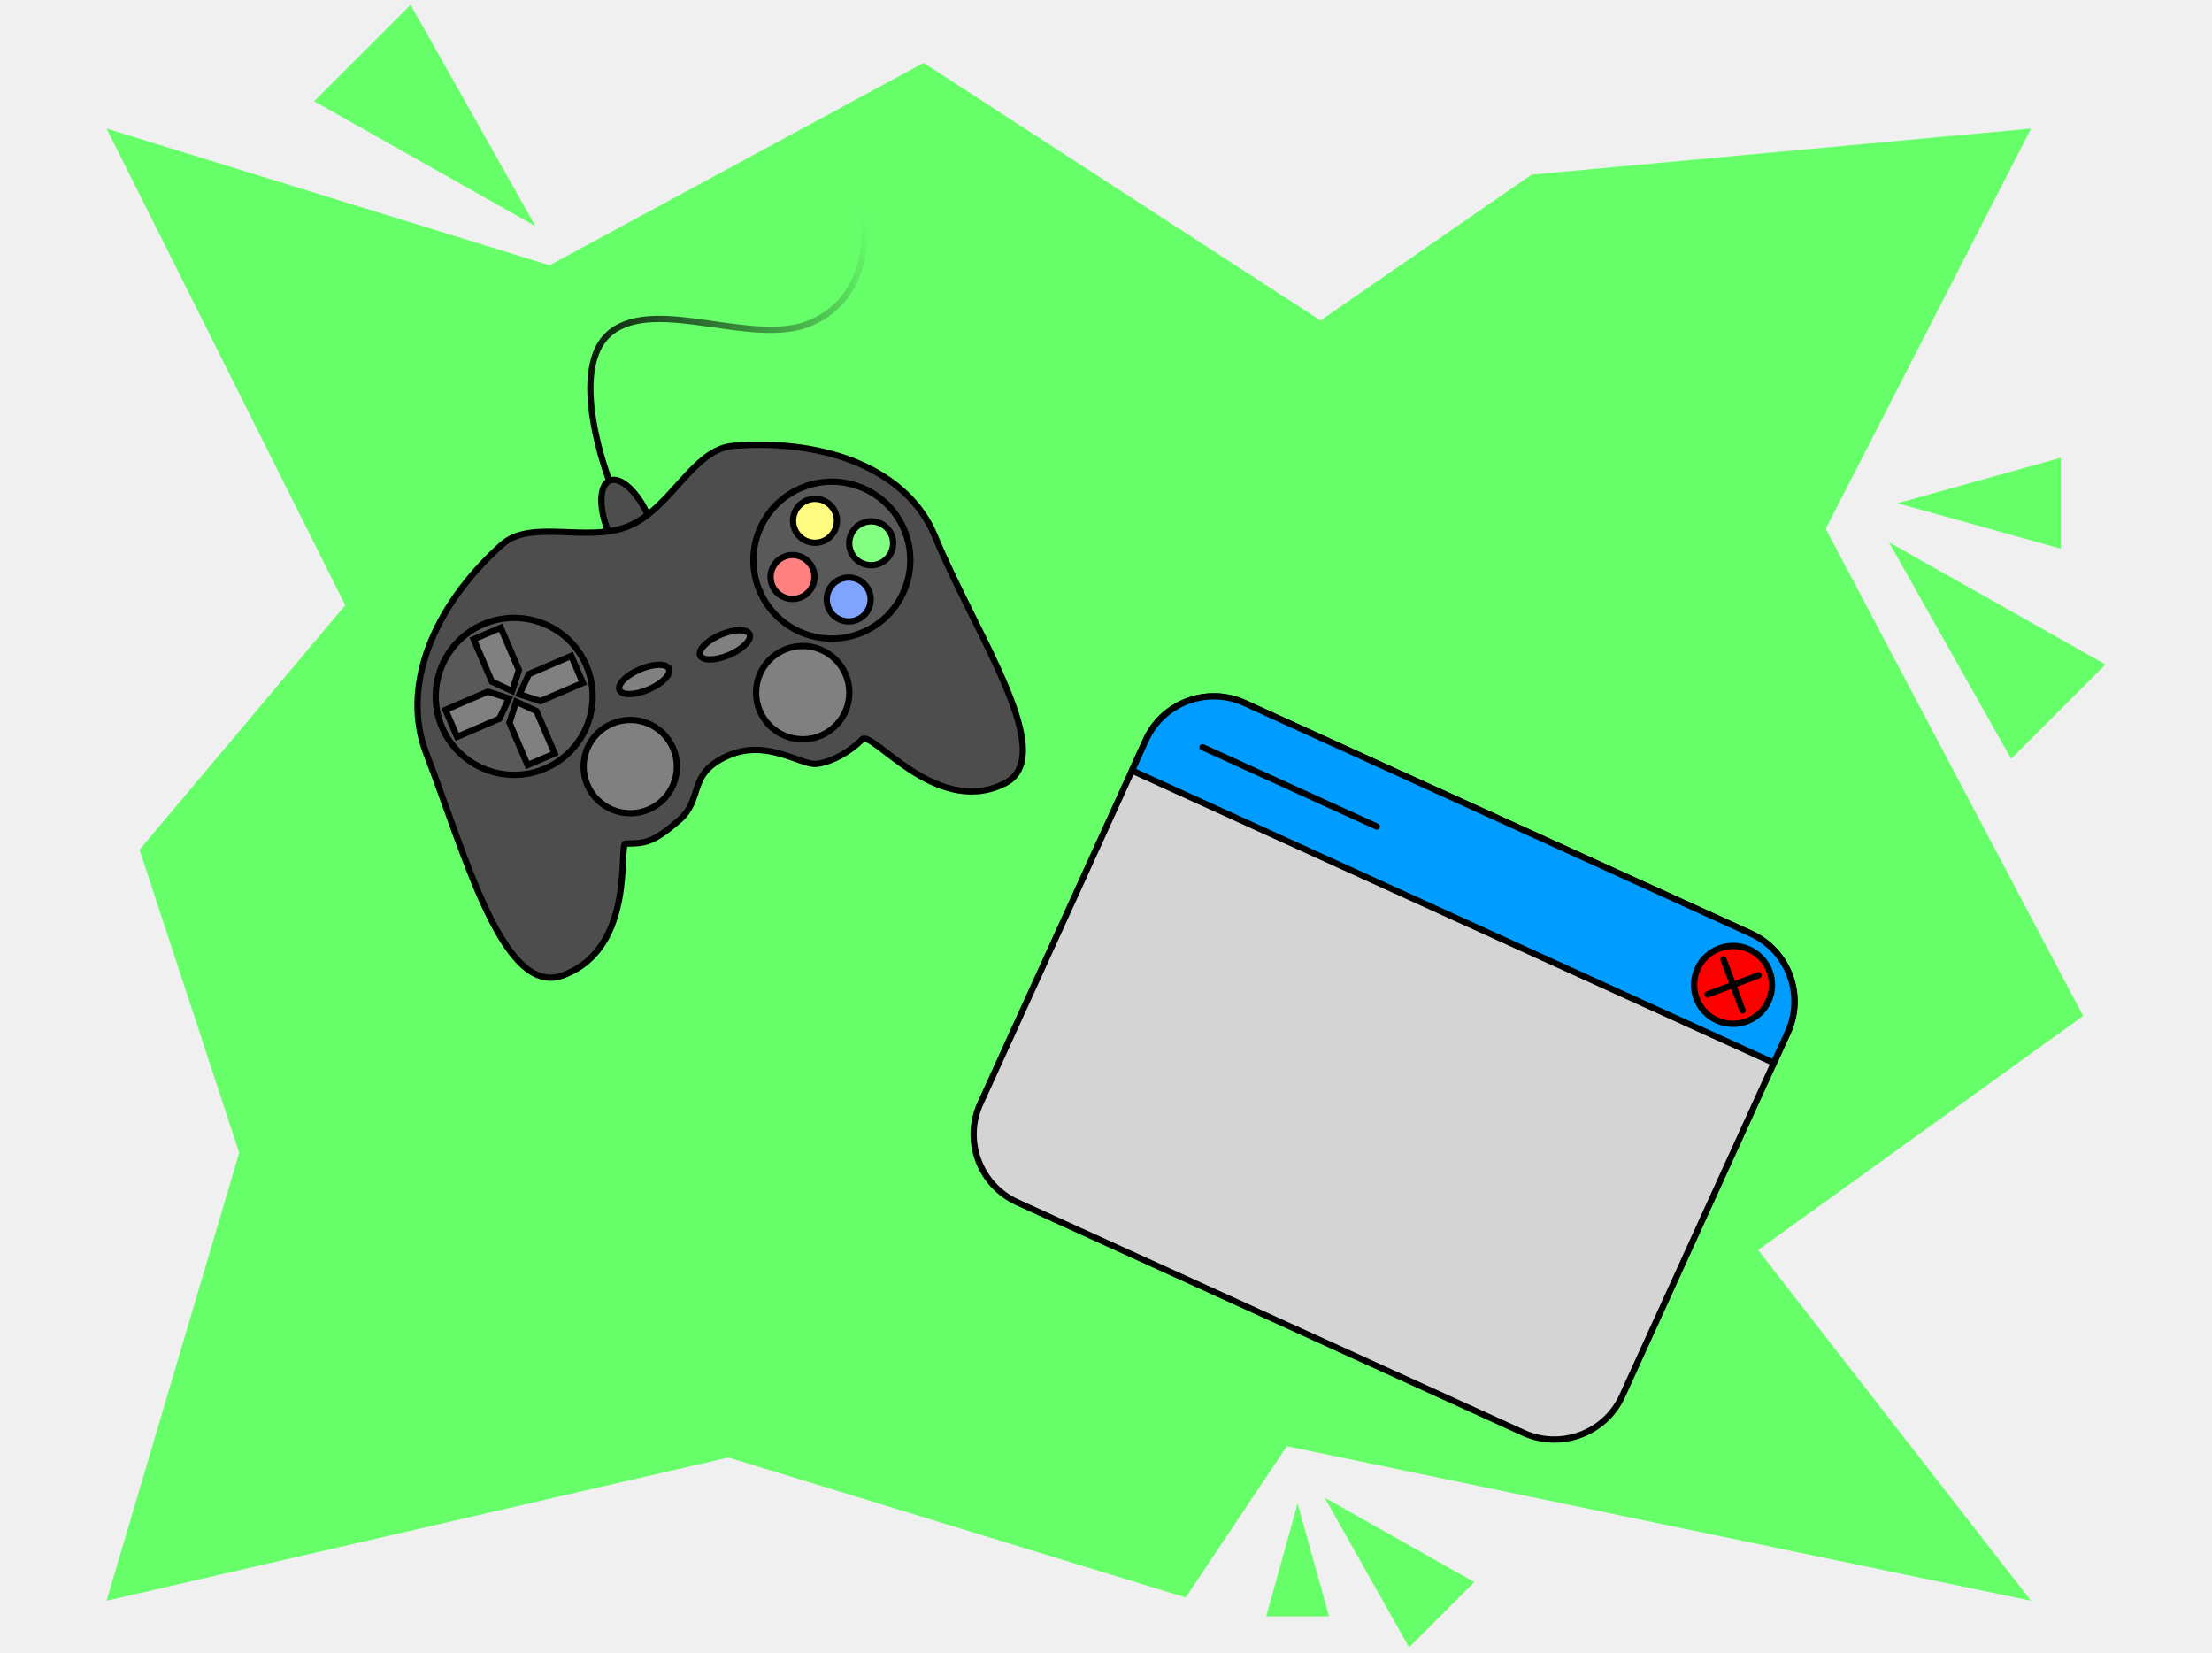
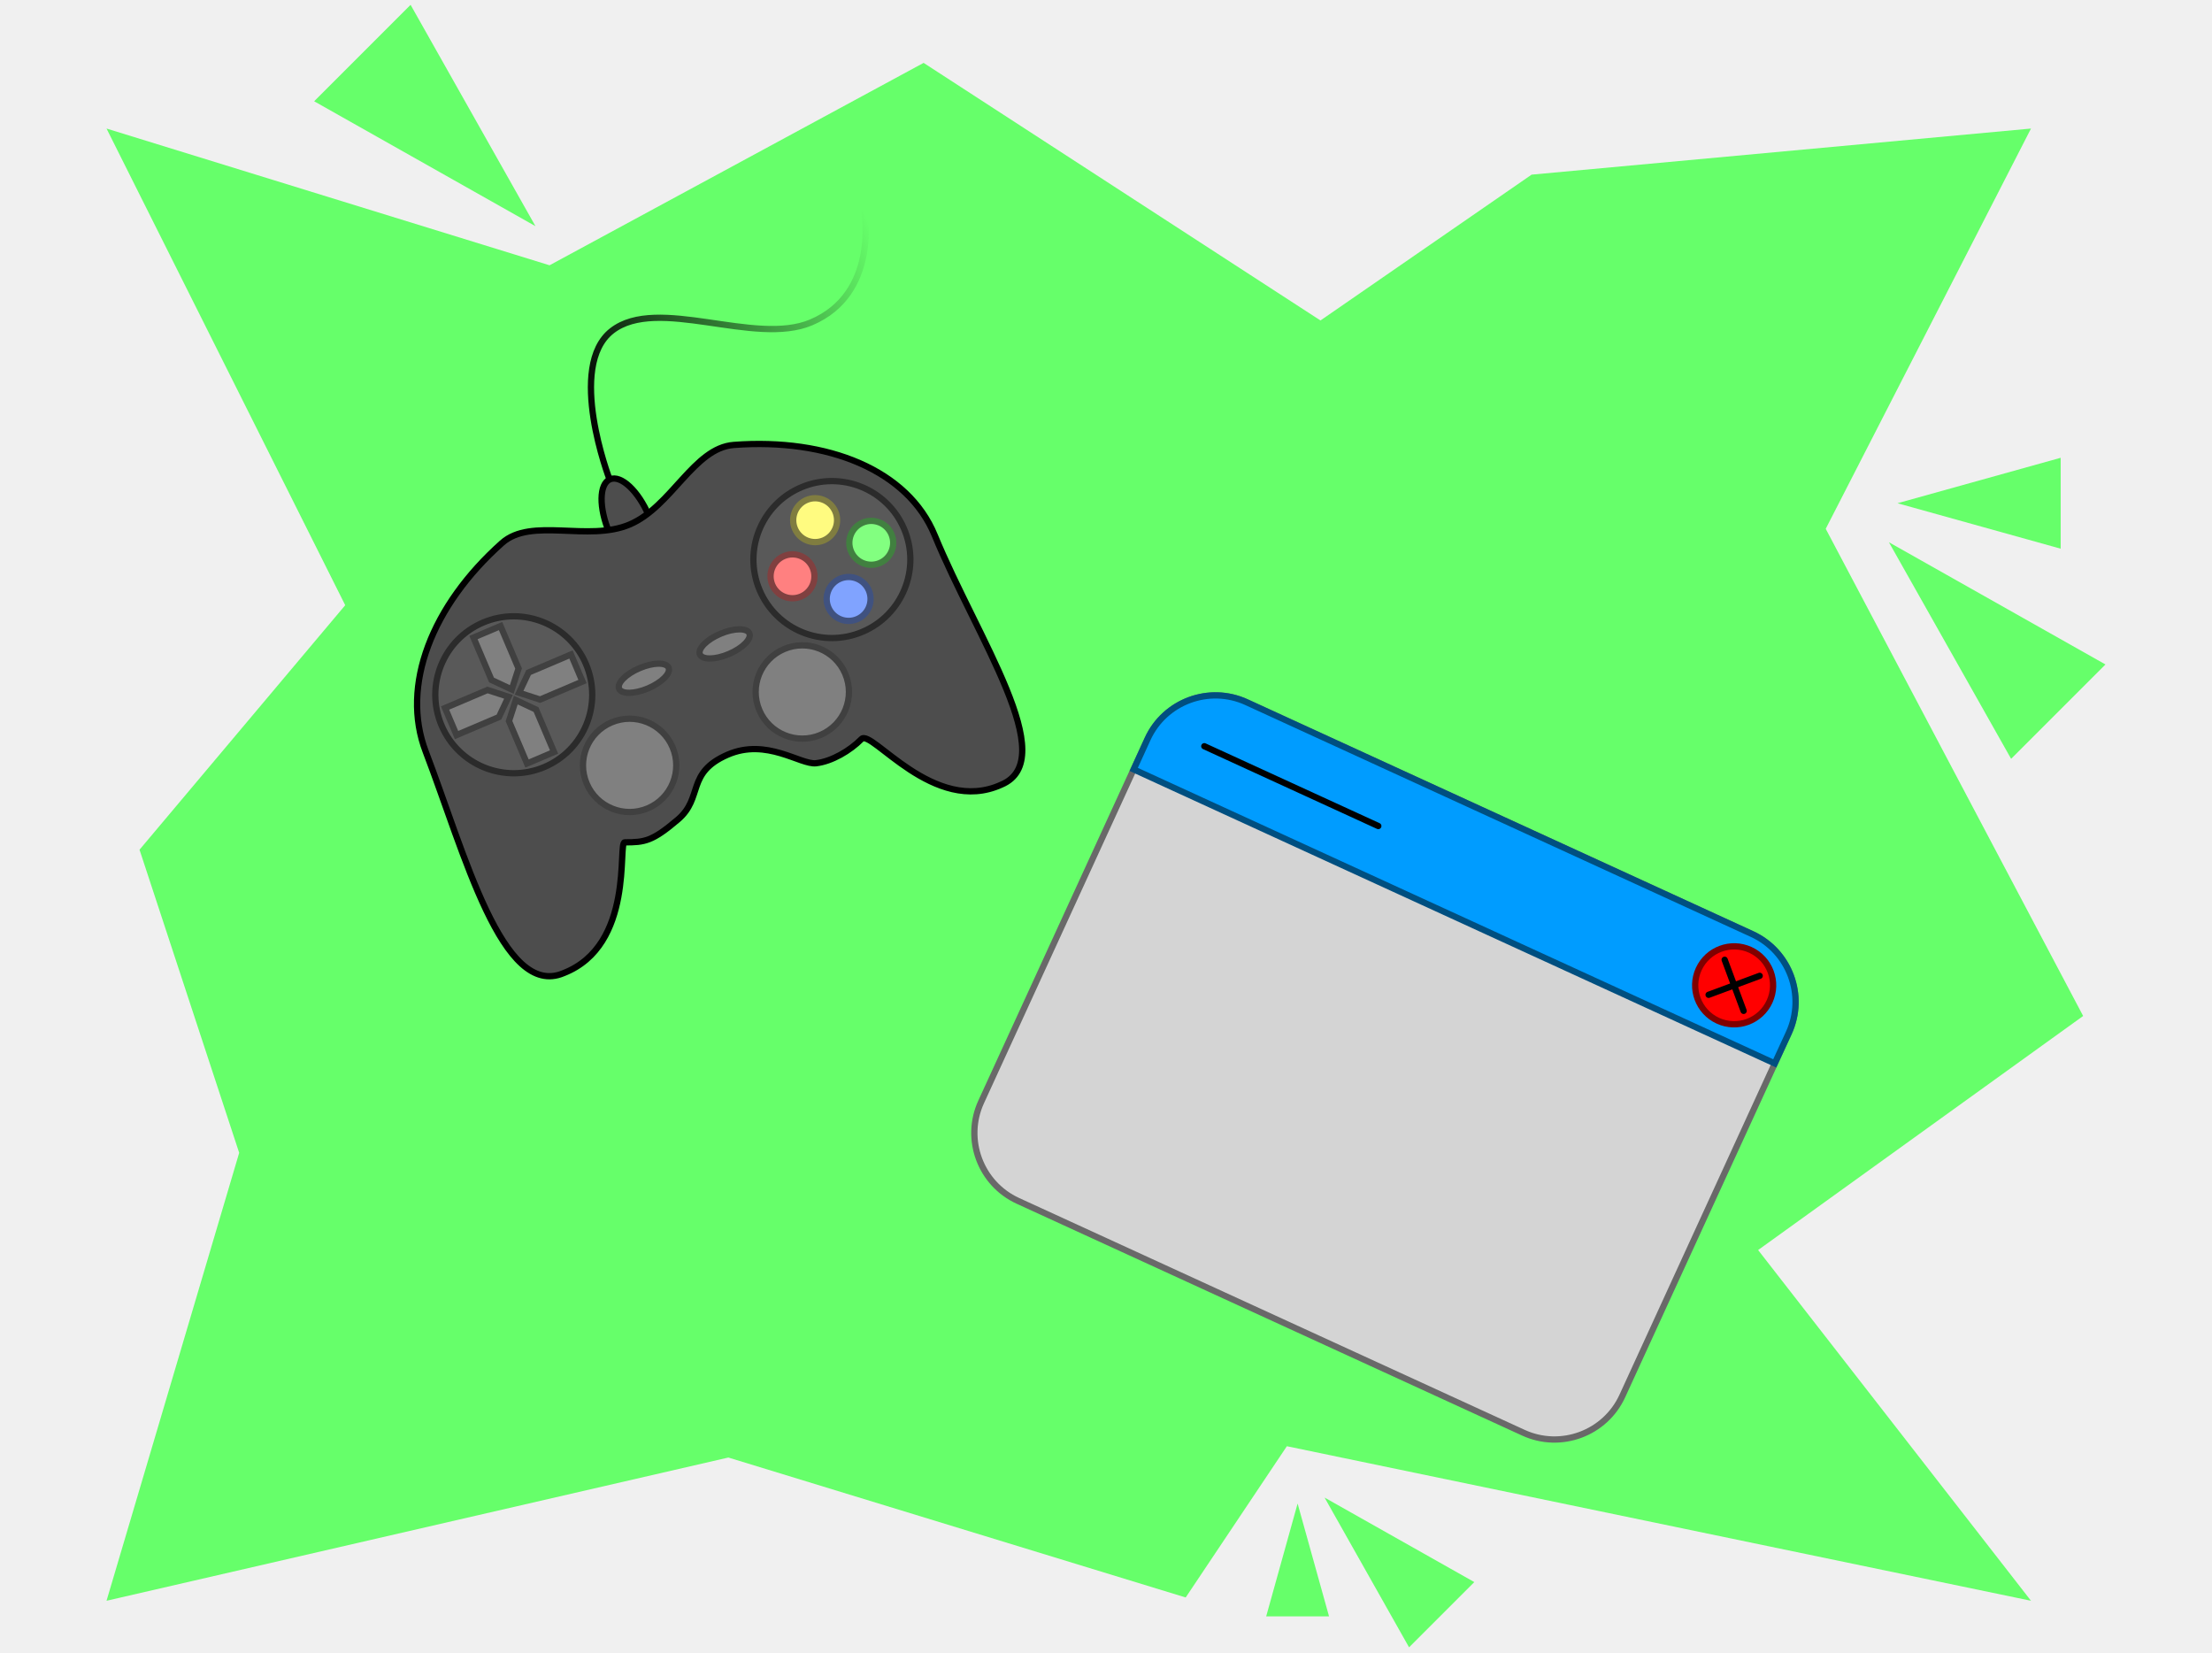
<svg xmlns="http://www.w3.org/2000/svg" width="705.706" height="527.027" viewBox="0,0,705.706,527.027">
  <defs>
-     <linearGradient x1="72.311" y1="48.323" x2="171.728" y2="5.692" gradientUnits="userSpaceOnUse" id="color-1">
+     <linearGradient x1="72.474" y1="47.879" x2="172.028" y2="5.568" gradientUnits="userSpaceOnUse" id="color-1">
      <stop offset="0" stop-color="#000000" />
      <stop offset="1" stop-color="#000000" stop-opacity="0" />
    </linearGradient>
    <mask id="mask-1">
      <g>
        <g data-paper-data="{&quot;isPaintingLayer&quot;:true}" fill-rule="nonzero" stroke="none" stroke-width="0" stroke-linecap="butt" stroke-linejoin="miter" stroke-miterlimit="10" stroke-dasharray="" stroke-dashoffset="0" style="mix-blend-mode: normal">
          <path d="M-112.853,443.514v-527.027h705.706v527.027z" fill="none" />
          <path d="M-78.865,427.128l42.32,-142.891l-31.794,-96.696l65.625,-77.997l-76.151,-152.051l141.34,43.616l119.336,-64.563l126.615,82.167l67.358,-46.517l159.322,-14.703l-65.49,127.682l82.129,155.407l-103.697,74.664l87.057,111.88l-237.405,-49.298l-32.278,48.25l-145.902,-44.643z" fill="#ffffff" />
          <path d="M18.136,-81.977l39.847,70.613l-70.613,-39.847z" fill="#ffffff" />
          <path d="M291.105,432.097l10.025,-35.991l10.025,35.991z" data-paper-data="{&quot;index&quot;:null}" fill="#ffffff" />
          <path d="M336.687,441.977l-26.955,-47.768l47.768,26.955z" data-paper-data="{&quot;index&quot;:null}" fill="#ffffff" />
          <path d="M544.574,91.517l-52.056,-14.499l52.056,-14.499z" data-paper-data="{&quot;index&quot;:null}" fill="#ffffff" />
          <path d="M528.762,158.55l-38.987,-69.09l69.09,38.987z" data-paper-data="{&quot;index&quot;:null}" fill="#ffffff" />
        </g>
      </g>
    </mask>
  </defs>
-   <g transform="translate(112.8529,83.5135)" mask="url(#mask-1)">
+   <g transform="translate(112.8528,83.5135)" mask="url(#mask-1)">
    <g data-paper-data="{&quot;isPaintingLayer&quot;:true}" fill-rule="nonzero" stroke-linejoin="miter" stroke-miterlimit="10" stroke-dasharray="" stroke-dashoffset="0" style="mix-blend-mode: normal">
      <path d="M-112.853,443.514v-527.027h705.706v527.027z" fill="#66ff6a" stroke="none" stroke-width="0" stroke-linecap="butt" />
      <g stroke-width="2">
-         <path d="M93.914,98.368c-3.483,1.493 -9.049,-3.692 -12.432,-11.581c-3.383,-7.889 -3.302,-15.496 0.18,-16.989c3.483,-1.493 9.049,3.692 12.432,11.581c3.383,7.889 3.302,15.496 -0.18,16.989z" fill="#4d4d4d" stroke="#000000" stroke-linecap="butt" />
-         <path d="M185.317,87.325c13.519,32.597 40.661,71.336 21.543,79.466c-21.548,9.946 -41.495,-17.655 -44.671,-14.418c-3.715,3.787 -9.492,7.182 -14.48,7.784c-4.988,0.602 -15.773,-8.124 -28.275,-2.62c-13.282,5.847 -7.589,13.714 -15.758,20.72c-8.169,7.007 -10.584,7.307 -16.944,7.327c-2.312,0.007 3.407,32.832 -19.385,41.798c-19.475,8.365 -31.677,-38.118 -44.194,-70.519c-8.136,-21.063 1.851,-46.64 24.116,-66.633c9.345,-8.392 27.475,-0.359 40.714,-6.036c13.392,-5.742 20.351,-24.478 33.138,-25.484c29.973,-2.358 55.588,7.861 64.196,28.615z" fill="#4d4d4d" stroke="#000000" stroke-linecap="butt" />
-         <path d="M74.546,166.898c-3.239,-7.553 0.258,-16.301 7.811,-19.54c7.553,-3.239 16.301,0.258 19.54,7.811c3.239,7.553 -0.258,16.301 -7.811,19.54c-7.553,3.239 -16.301,-0.258 -19.54,-7.811z" fill="#808080" stroke="#000000" stroke-linecap="butt" />
-         <path d="M129.56,143.307c-3.239,-7.553 0.258,-16.301 7.811,-19.54c7.553,-3.239 16.301,0.258 19.54,7.811c3.239,7.553 -0.258,16.301 -7.811,19.54c-7.553,3.239 -16.301,-0.258 -19.54,-7.811z" fill="#808080" stroke="#000000" stroke-linecap="butt" />
-         <path d="M100.554,129.84c0.762,1.777 -2.149,4.731 -6.503,6.598c-4.353,1.867 -8.5,1.94 -9.262,0.163c-0.762,-1.777 2.149,-4.731 6.503,-6.598c4.353,-1.867 8.5,-1.94 9.262,-0.163z" fill="#808080" stroke="#000000" stroke-linecap="butt" />
-         <path d="M126.293,118.803c0.762,1.777 -2.149,4.731 -6.503,6.598c-4.353,1.867 -8.5,1.94 -9.262,0.163c-0.762,-1.777 2.149,-4.731 6.503,-6.598c4.353,-1.867 8.5,-1.94 9.262,-0.163z" fill="#808080" stroke="#000000" stroke-linecap="butt" />
-         <path d="M28.184,148.495c-5.448,-12.705 0.435,-27.421 13.14,-32.869c12.705,-5.448 27.421,0.435 32.869,13.14c5.448,12.705 -0.435,27.421 -13.14,32.869c-12.705,5.448 -27.421,-0.435 -32.869,-13.14z" fill="#595959" stroke="#000000" stroke-linecap="butt" />
-         <path d="M129.531,105.035c-5.448,-12.705 0.435,-27.421 13.14,-32.869c12.705,-5.448 27.421,0.435 32.869,13.14c5.448,12.705 -0.435,27.421 -13.14,32.869c-12.705,5.448 -27.421,-0.435 -32.869,-13.14z" fill="#595959" stroke="#000000" stroke-linecap="butt" />
-         <path d="M133.552,103.311c-1.524,-3.554 0.122,-7.67 3.675,-9.194c3.554,-1.524 7.67,0.122 9.194,3.675c1.524,3.554 -0.122,7.67 -3.675,9.194c-3.554,1.524 -7.67,-0.122 -9.194,-3.675z" fill="#ff8080" stroke="#000000" stroke-linecap="butt" />
-         <path d="M160.675,114.153c-3.554,1.524 -7.67,-0.122 -9.194,-3.675c-1.524,-3.554 0.122,-7.67 3.675,-9.194c3.554,-1.524 7.67,0.122 9.194,3.675c1.524,3.554 -0.122,7.67 -3.675,9.194z" fill="#80a3ff" stroke="#000000" stroke-linecap="butt" />
-         <path d="M158.648,92.549c-1.524,-3.554 0.122,-7.67 3.675,-9.194c3.554,-1.524 7.67,0.122 9.194,3.675c1.524,3.554 -0.122,7.67 -3.675,9.194c-3.554,1.524 -7.67,-0.122 -9.194,-3.675z" fill="#82ff80" stroke="#000000" stroke-linecap="butt" />
-         <path d="M149.913,89.058c-3.554,1.524 -7.67,-0.122 -9.194,-3.675c-1.524,-3.554 0.122,-7.67 3.675,-9.194c3.554,-1.524 7.67,0.122 9.194,3.675c1.524,3.554 -0.122,7.67 -3.675,9.194z" fill="#fffb80" stroke="#000000" stroke-linecap="butt" />
-         <path d="M44.068,133.929l-5.795,-13.513l8.623,-3.697l5.795,13.513l-2.15,6.712z" fill="#808080" stroke="#000000" stroke-linecap="butt" />
-         <path d="M58.307,143.331l5.795,13.513l-8.623,3.697l-5.795,-13.513l2.15,-6.712z" fill="#808080" stroke="#000000" stroke-linecap="butt" />
-         <path d="M55.888,131.51l13.513,-5.795l3.697,8.623l-13.513,5.795l-6.712,-2.15z" fill="#808080" stroke="#000000" stroke-linecap="butt" />
-         <path d="M46.487,145.75l-13.513,5.795l-3.697,-8.623l13.513,-5.795l6.712,2.15z" fill="#808080" stroke="#000000" stroke-linecap="butt" />
-         <path d="M81.486,69.719c0,0 -13.901,-35.931 0.643,-47.302c14.545,-11.371 45.526,4.829 63.542,-2.878c21.627,-9.252 16.882,-35.243 16.882,-35.243" fill="none" stroke="url(#color-1)" stroke-linecap="round" />
+         <path d="M93.916,97.993c-3.488,1.482 -9.037,-3.721 -12.394,-11.621c-3.358,-7.9 -3.252,-15.506 0.235,-16.989c3.488,-1.482 9.037,3.721 12.394,11.621c3.358,7.9 3.252,15.506 -0.235,16.989z" fill="#4d4d4d" stroke="#000000" stroke-linecap="butt" />
+         <path d="M185.354,87.245c13.414,32.64 40.431,71.467 21.287,79.535c-21.579,9.876 -41.438,-17.789 -44.624,-14.561c-3.727,3.775 -9.515,7.151 -14.505,7.737c-4.99,0.586 -15.747,-8.175 -28.267,-2.711c-13.301,5.805 -7.633,13.689 -15.825,20.669c-8.192,6.98 -10.608,7.273 -16.967,7.272c-2.312,-0 3.302,32.842 -19.519,41.735c-19.502,8.303 -31.554,-38.219 -43.966,-70.661c-8.069,-21.089 2.001,-46.634 24.33,-66.555c9.372,-8.362 27.476,-0.27 40.733,-5.905c13.41,-5.699 20.43,-24.412 33.22,-25.377c29.98,-2.261 55.563,8.04 64.103,28.821z" fill="#4d4d4d" stroke="#000000" stroke-linecap="butt" />
+         <path d="M74.327,166.46c-3.214,-7.563 0.311,-16.3 7.874,-19.514c7.563,-3.214 16.3,0.311 19.514,7.874c3.214,7.563 -0.311,16.3 -7.874,19.514c-7.563,3.214 -16.3,-0.311 -19.514,-7.874z" fill="#808080" stroke="#404040" stroke-linecap="butt" />
+         <path d="M129.417,143.047c-3.214,-7.563 0.311,-16.3 7.874,-19.514c7.563,-3.214 16.3,0.311 19.514,7.874c3.214,7.563 -0.311,16.3 -7.874,19.514c-7.563,3.214 -16.3,-0.311 -19.514,-7.874z" fill="#808080" stroke="#404040" stroke-linecap="butt" />
+         <path d="M100.454,129.487c0.756,1.779 -2.165,4.724 -6.524,6.577c-4.359,1.853 -8.506,1.912 -9.263,0.133c-0.756,-1.779 2.165,-4.724 6.524,-6.577c4.359,-1.853 8.506,-1.912 9.263,-0.133z" fill="#808080" stroke="#404040" stroke-linecap="butt" />
+         <path d="M126.229,118.532c0.756,1.779 -2.165,4.724 -6.524,6.577c-4.359,1.853 -8.506,1.912 -9.263,0.133c-0.756,-1.779 2.165,-4.724 6.524,-6.577c4.359,-1.853 8.506,-1.912 9.263,-0.133z" fill="#808080" stroke="#404040" stroke-linecap="butt" />
+         <path d="M28.024,147.908c-5.407,-12.722 0.523,-27.419 13.245,-32.826c12.722,-5.407 27.419,0.523 32.826,13.245c5.407,12.722 -0.523,27.419 -13.245,32.826c-12.722,5.407 -27.419,-0.523 -32.826,-13.245z" fill="#595959" stroke="#2b2b2b" stroke-linecap="butt" />
+         <path d="M129.511,104.775c-5.407,-12.722 0.523,-27.419 13.245,-32.826c12.722,-5.407 27.419,0.523 32.826,13.245c5.407,12.722 -0.523,27.419 -13.245,32.826c-12.722,5.407 -27.419,-0.523 -32.826,-13.245z" fill="#595959" stroke="#2b2b2b" stroke-linecap="butt" />
+         <path d="M133.538,103.064c-1.512,-3.559 0.146,-7.67 3.705,-9.182c3.559,-1.512 7.67,0.146 9.182,3.705c1.512,3.559 -0.146,7.67 -3.705,9.182c-3.559,1.512 -7.67,-0.146 -9.182,-3.705z" fill="#ff8080" stroke="#804040" stroke-linecap="butt" />
+         <path d="M160.625,113.993c-3.559,1.512 -7.67,-0.146 -9.182,-3.705c-1.512,-3.559 0.146,-7.67 3.705,-9.182c3.559,-1.512 7.67,0.146 9.182,3.705c1.512,3.559 -0.146,7.67 -3.705,9.182z" fill="#80a3ff" stroke="#405280" stroke-linecap="butt" />
+         <path d="M158.668,92.383c-1.512,-3.559 0.146,-7.67 3.705,-9.182c3.559,-1.512 7.67,0.146 9.182,3.705c1.512,3.559 -0.146,7.67 -3.705,9.182c-3.559,1.512 -7.67,-0.146 -9.182,-3.705z" fill="#82ff80" stroke="#418040" stroke-linecap="butt" />
+         <path d="M149.945,88.863c-3.559,1.512 -7.67,-0.146 -9.182,-3.705c-1.512,-3.559 0.146,-7.67 3.705,-9.182c3.559,-1.512 7.67,0.146 9.182,3.705c1.512,3.559 -0.146,7.67 -3.705,9.182z" fill="#fffb80" stroke="#807d40" stroke-linecap="butt" />
+         <path d="M43.956,133.394l-5.751,-13.532l8.634,-3.67l5.751,13.532l-2.171,6.705z" fill="#808080" stroke="#404040" stroke-linecap="butt" />
+         <path d="M58.165,142.841l5.751,13.532l-8.634,3.67l-5.751,-13.532l2.171,-6.705z" fill="#808080" stroke="#404040" stroke-linecap="butt" />
+         <path d="M55.784,131.013l13.532,-5.751l3.67,8.634l-13.532,5.751l-6.705,-2.171z" fill="#808080" stroke="#404040" stroke-linecap="butt" />
+         <path d="M46.337,145.222l-13.532,5.751l-3.67,-8.634l13.532,-5.751l6.705,2.171z" fill="#808080" stroke="#404040" stroke-linecap="butt" />
+         <path d="M81.58,69.304c0,0 -13.785,-35.975 0.796,-47.299c14.581,-11.324 45.511,4.976 63.551,-2.673c21.657,-9.182 16.995,-35.189 16.995,-35.189" fill="none" stroke="url(#color-1)" stroke-linecap="round" />
      </g>
-       <g stroke="#000000" stroke-width="2">
-         <path d="M457.516,245.826l-52.805,115.944c-5.439,11.943 -19.574,17.235 -31.525,11.792l-161.485,-73.546c-11.939,-5.437 -17.233,-19.578 -11.794,-31.521l52.807,-115.948c5.439,-11.943 19.582,-17.231 31.521,-11.794l161.485,73.546c11.951,5.443 17.235,19.584 11.796,31.527z" fill="#d4d4d4" stroke-linecap="butt" />
-         <path d="M457.516,245.826l-4.455,9.722l-204.764,-93.257l4.416,-9.744c5.439,-11.943 19.582,-17.231 31.521,-11.794l161.485,73.546c11.951,5.443 17.235,19.584 11.796,31.527z" fill="#009cff" stroke-linecap="butt" />
-         <path d="M428.732,225.514c2.845,-6.247 10.216,-9.005 16.463,-6.16c6.247,2.845 9.005,10.216 6.16,16.463c-2.845,6.247 -10.216,9.005 -16.463,6.16c-6.247,-2.845 -9.005,-10.216 -6.16,-16.463z" fill="#ff0000" stroke-linecap="butt" />
-         <g fill="none" stroke-linecap="round">
-           <path d="M436.997,222.524l6.093,16.284" />
-           <path d="M448.186,227.62l-16.284,6.093" data-paper-data="{&quot;index&quot;:null}" />
+       <g stroke-width="2">
+         <path d="M457.833,246.006l-53.109,115.805c-5.471,11.929 -19.619,17.184 -31.556,11.709l-161.292,-73.969c-11.925,-5.469 -17.182,-19.623 -11.711,-31.552l53.111,-115.809c5.471,-11.929 19.628,-17.18 31.552,-11.711l161.292,73.969c11.937,5.474 17.184,19.629 11.713,31.558z" fill="#d4d4d4" stroke="#696969" stroke-linecap="butt" />
+         <path d="M457.833,246.006l-4.48,9.71l-204.519,-93.794l4.442,-9.733c5.471,-11.929 19.628,-17.18 31.552,-11.711l161.292,73.969c11.937,5.474 17.184,19.629 11.713,31.558z" fill="#009cff" stroke="#004f80" stroke-linecap="butt" />
+         <path d="M429.103,225.619c2.862,-6.24 10.24,-8.978 16.479,-6.117c6.24,2.862 8.978,10.24 6.117,16.479c-2.862,6.24 -10.24,8.978 -16.479,6.117c-6.24,-2.862 -8.978,-10.24 -6.117,-16.479z" fill="#ff0000" stroke="#800000" stroke-linecap="butt" />
+         <g fill="none" stroke="#000000" stroke-linecap="round">
+           <path d="M443.426,238.95l-6.05,-16.3" />
+           <path d="M448.551,227.775l-16.3,6.05" data-paper-data="{&quot;index&quot;:null}" />
        </g>
-         <path d="M326.381,180.153l-55.574,-25.31" fill="none" stroke-linecap="round" />
+         <path d="M271.363,154.533l55.508,25.456" fill="none" stroke="#000000" stroke-linecap="round" />
      </g>
    </g>
  </g>
</svg>
